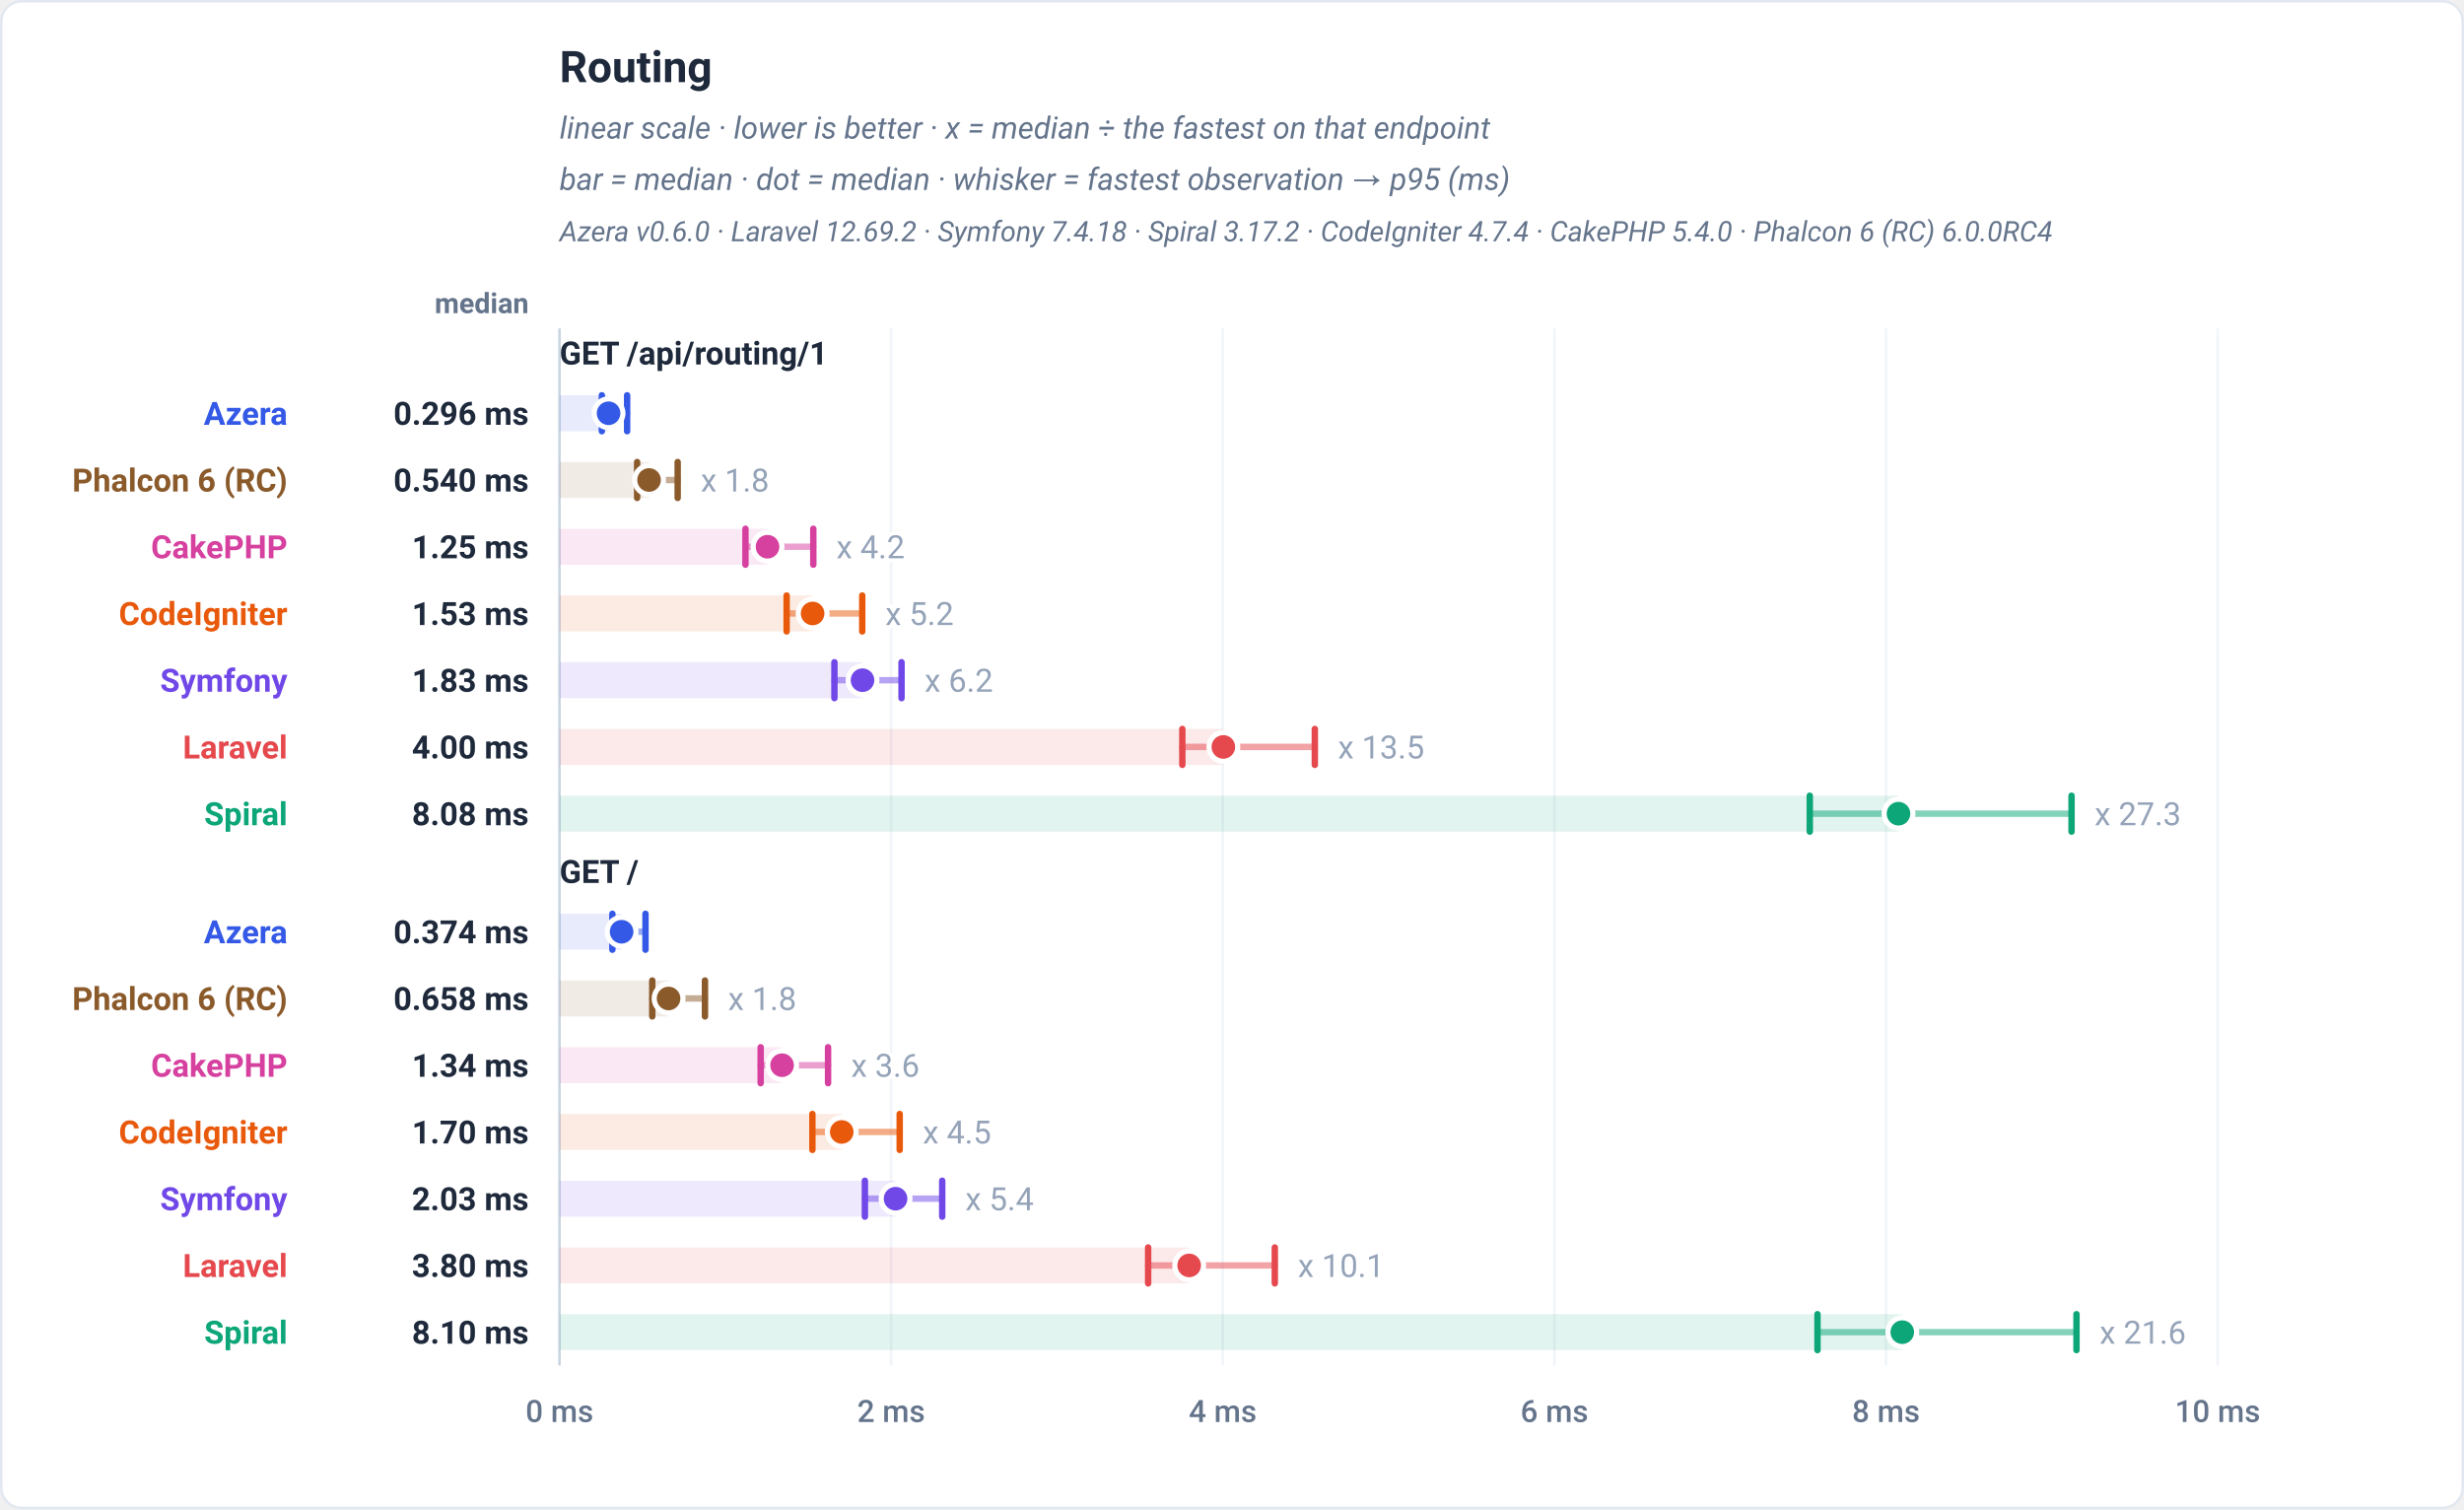
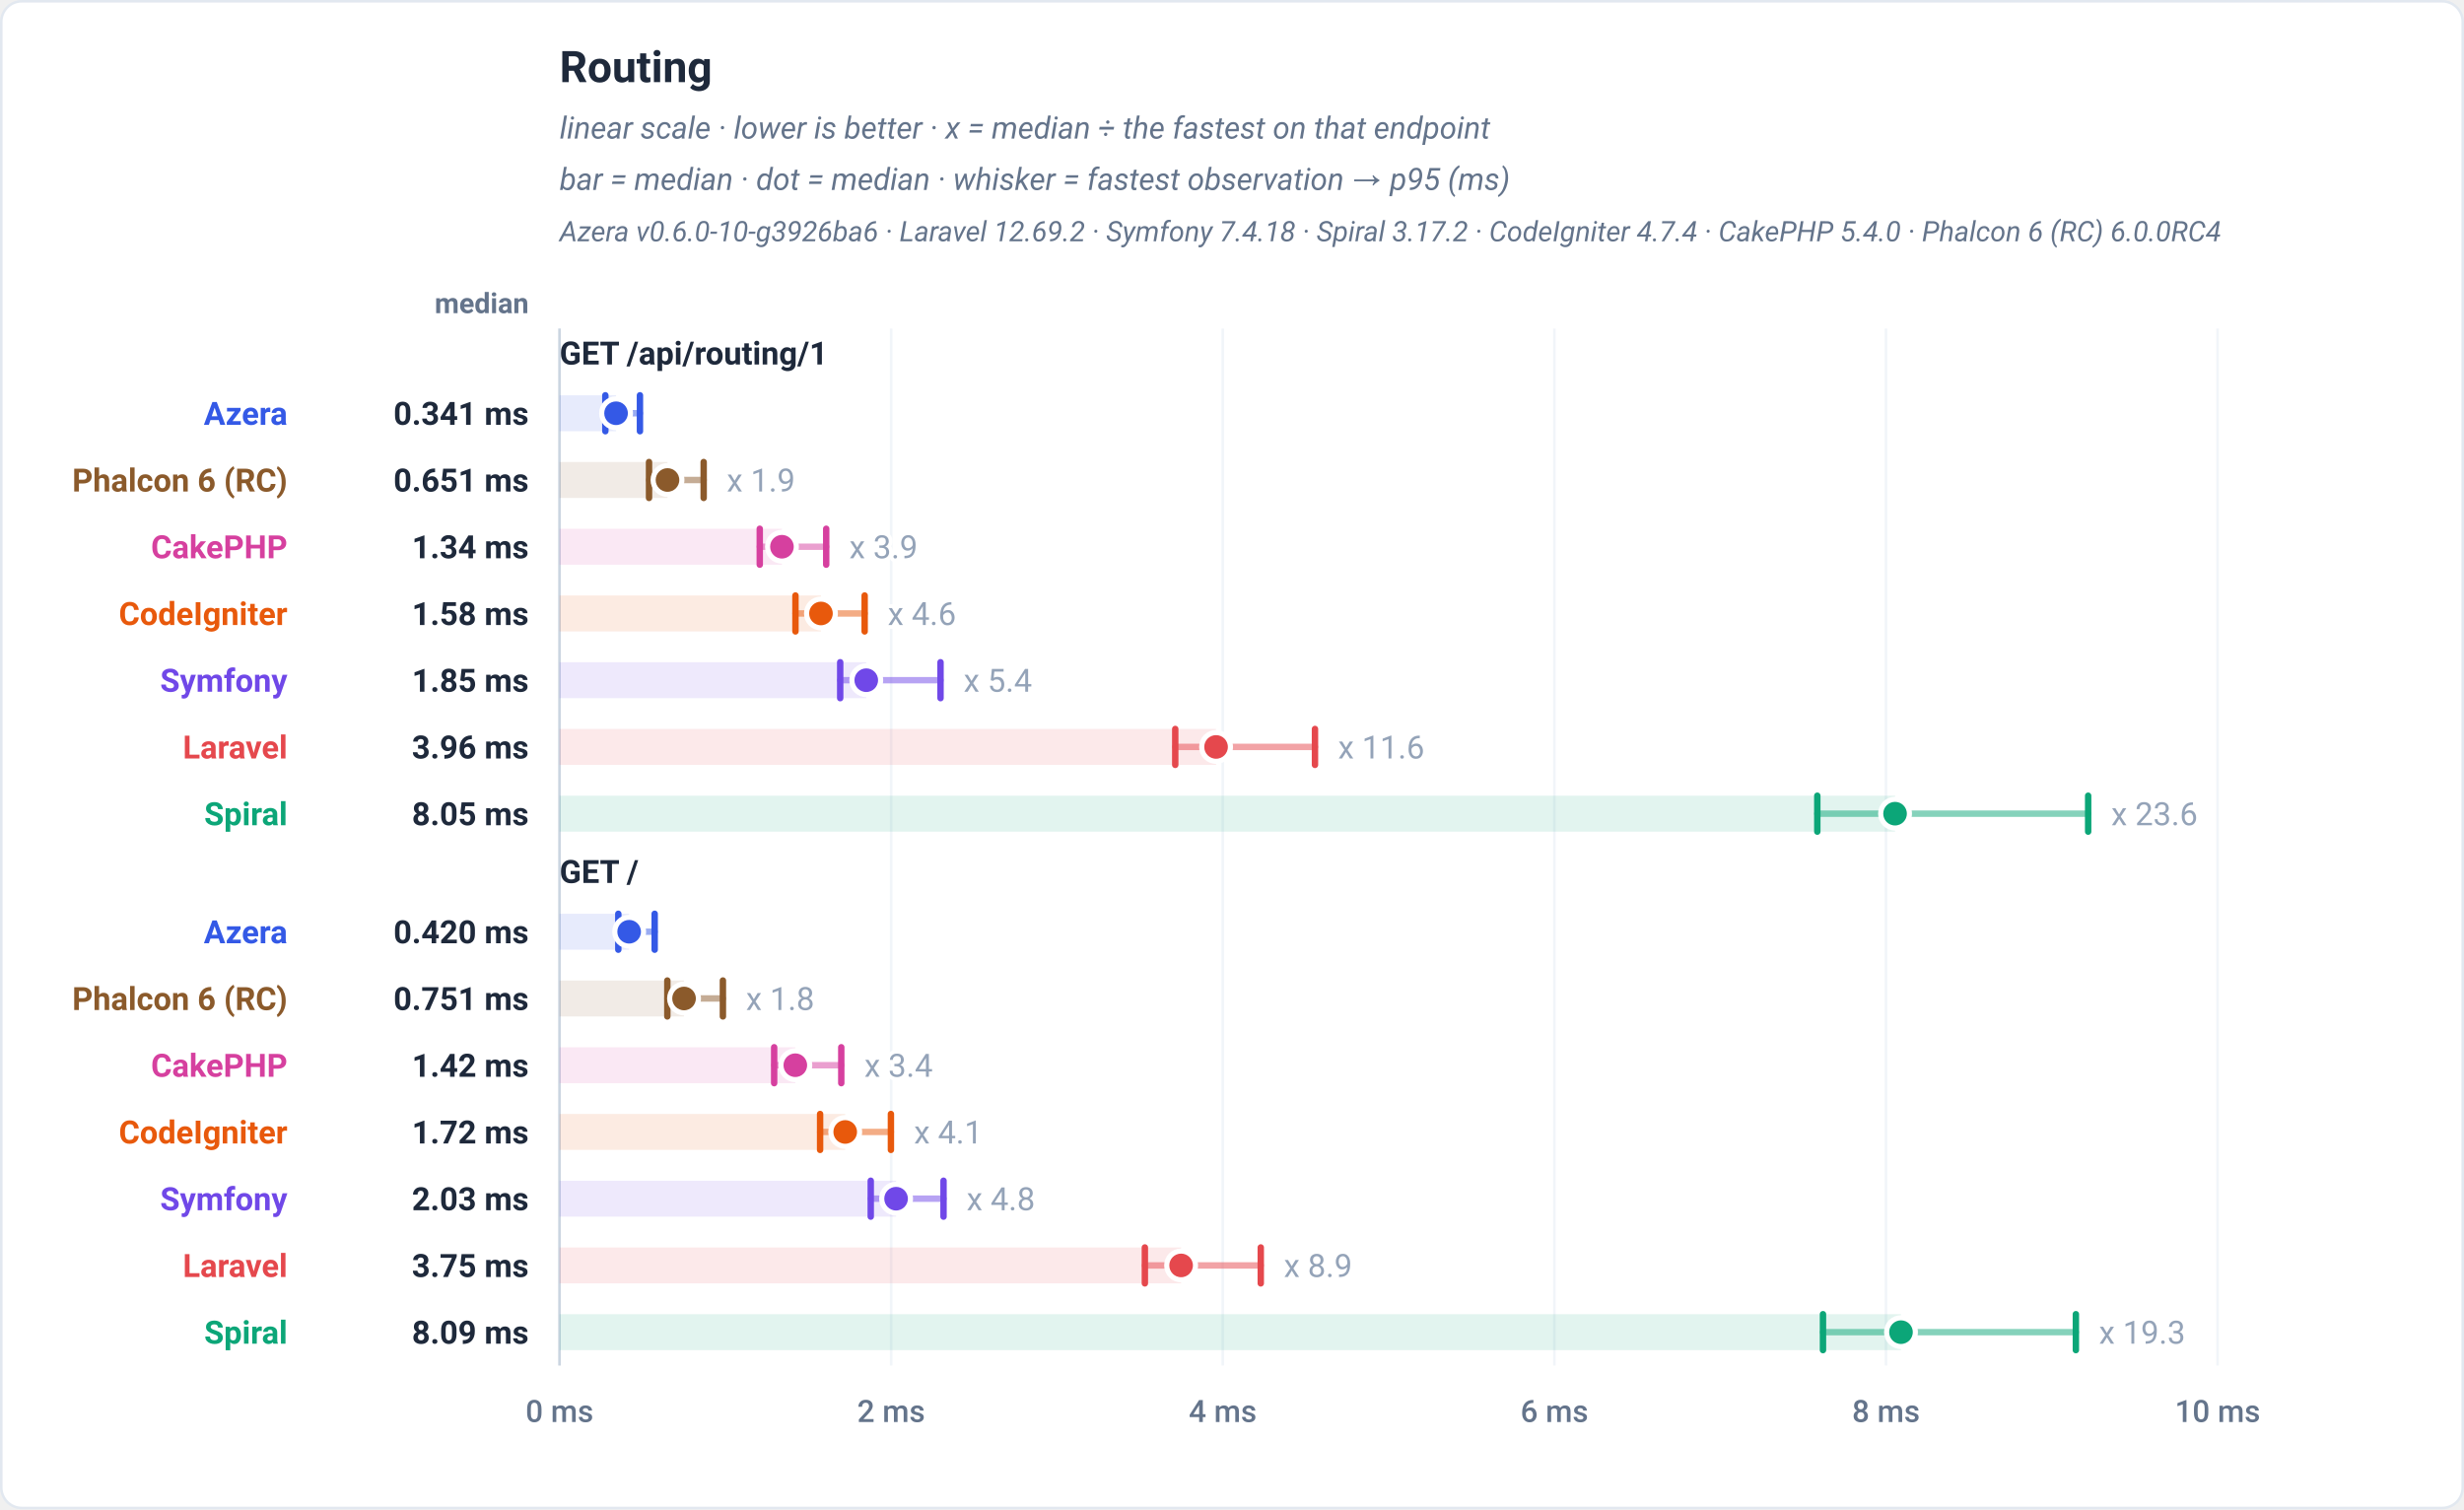
<svg xmlns="http://www.w3.org/2000/svg" viewBox="0 0 960 588" width="960" height="588" role="img" font-family="-apple-system,BlinkMacSystemFont,'Segoe UI',Roboto,Helvetica,Arial,sans-serif">
  <rect x="0.5" y="0.5" width="959" height="587" rx="8" fill="#ffffff" stroke="#e2e8f0" />
  <text x="218" y="32" font-family="-apple-system,BlinkMacSystemFont,'Segoe UI',Roboto,Helvetica,Arial,sans-serif" font-size="17" font-weight="700" fill="#1e293b" text-anchor="start">Routing</text>
  <text x="218" y="54" font-family="-apple-system,BlinkMacSystemFont,'Segoe UI',Roboto,Helvetica,Arial,sans-serif" font-size="12" font-weight="400" fill="#64748b" text-anchor="start" font-style="italic">linear scale · lower is better · x = median ÷ the fastest on that endpoint</text>
  <text x="218" y="74" font-family="-apple-system,BlinkMacSystemFont,'Segoe UI',Roboto,Helvetica,Arial,sans-serif" font-size="12" font-weight="400" fill="#64748b" text-anchor="start" font-style="italic">bar = median · dot = median · whisker = fastest observation → p95 (ms)</text>
-   <text x="218" y="94" font-family="-apple-system,BlinkMacSystemFont,'Segoe UI',Roboto,Helvetica,Arial,sans-serif" font-size="11" font-weight="400" fill="#64748b" text-anchor="start" font-style="italic">Azera v0.6.0 · Laravel 12.69.2 · Symfony 7.4.18 · Spiral 3.17.2 · CodeIgniter 4.7.4 · CakePHP 5.4.0 · Phalcon 6 (RC) 6.0.0RC4</text>
+   <text x="218" y="94" font-family="-apple-system,BlinkMacSystemFont,'Segoe UI',Roboto,Helvetica,Arial,sans-serif" font-size="11" font-weight="400" fill="#64748b" text-anchor="start" font-style="italic">Azera v0.6.0-10-g3926ba6 · Laravel 12.69.2 · Symfony 7.4.18 · Spiral 3.17.2 · CodeIgniter 4.7.4 · CakePHP 5.4.0 · Phalcon 6 (RC) 6.0.0RC4</text>
  <text x="206" y="122" font-family="-apple-system,BlinkMacSystemFont,'Segoe UI',Roboto,Helvetica,Arial,sans-serif" font-size="11" font-weight="600" fill="#64748b" text-anchor="end">median</text>
  <line x1="218" y1="128" x2="218" y2="532" stroke="#f1f5f9" stroke-width="1" />
  <text x="218" y="554" font-family="-apple-system,BlinkMacSystemFont,'Segoe UI',Roboto,Helvetica,Arial,sans-serif" font-size="12" font-weight="500" fill="#64748b" text-anchor="middle">0 ms</text>
  <line x1="347.2" y1="128" x2="347.2" y2="532" stroke="#f1f5f9" stroke-width="1" />
  <text x="347.2" y="554" font-family="-apple-system,BlinkMacSystemFont,'Segoe UI',Roboto,Helvetica,Arial,sans-serif" font-size="12" font-weight="500" fill="#64748b" text-anchor="middle">2 ms</text>
  <line x1="476.4" y1="128" x2="476.4" y2="532" stroke="#f1f5f9" stroke-width="1" />
  <text x="476.4" y="554" font-family="-apple-system,BlinkMacSystemFont,'Segoe UI',Roboto,Helvetica,Arial,sans-serif" font-size="12" font-weight="500" fill="#64748b" text-anchor="middle">4 ms</text>
  <line x1="605.6" y1="128" x2="605.6" y2="532" stroke="#f1f5f9" stroke-width="1" />
  <text x="605.6" y="554" font-family="-apple-system,BlinkMacSystemFont,'Segoe UI',Roboto,Helvetica,Arial,sans-serif" font-size="12" font-weight="500" fill="#64748b" text-anchor="middle">6 ms</text>
  <line x1="734.8" y1="128" x2="734.8" y2="532" stroke="#f1f5f9" stroke-width="1" />
  <text x="734.8" y="554" font-family="-apple-system,BlinkMacSystemFont,'Segoe UI',Roboto,Helvetica,Arial,sans-serif" font-size="12" font-weight="500" fill="#64748b" text-anchor="middle">8 ms</text>
  <line x1="864" y1="128" x2="864" y2="532" stroke="#f1f5f9" stroke-width="1" />
  <text x="864" y="554" font-family="-apple-system,BlinkMacSystemFont,'Segoe UI',Roboto,Helvetica,Arial,sans-serif" font-size="12" font-weight="500" fill="#64748b" text-anchor="middle">10 ms</text>
  <line x1="218" y1="128" x2="218" y2="532" stroke="#cbd5e1" stroke-width="1" />
  <text x="218" y="142" font-family="-apple-system,BlinkMacSystemFont,'Segoe UI',Roboto,Helvetica,Arial,sans-serif" font-size="12.5" font-weight="700" fill="#1e293b" text-anchor="start">GET /api/routing/1</text>
-   <rect x="218" y="154" width="19.1" height="14" fill="#3459e6" fill-opacity="0.12" />
-   <line x1="234.49" y1="161" x2="244.33" y2="161" stroke="#3459e6" stroke-width="2.5" stroke-linecap="round" opacity="0.5" />
-   <line x1="234.49" y1="154" x2="234.49" y2="168" stroke="#3459e6" stroke-width="2.5" stroke-linecap="round" />
-   <line x1="244.33" y1="154" x2="244.33" y2="168" stroke="#3459e6" stroke-width="2.5" stroke-linecap="round" />
-   <circle cx="237.1" cy="161" r="5.6" fill="#3459e6" stroke="#ffffff" stroke-width="2" />
+   <rect x="218" y="154" width="22.02" height="14" fill="#3459e6" fill-opacity="0.12" />
+   <line x1="235.85" y1="161" x2="249.33" y2="161" stroke="#3459e6" stroke-width="2.5" stroke-linecap="round" opacity="0.5" />
+   <line x1="235.85" y1="154" x2="235.85" y2="168" stroke="#3459e6" stroke-width="2.5" stroke-linecap="round" />
+   <line x1="249.33" y1="154" x2="249.33" y2="168" stroke="#3459e6" stroke-width="2.5" stroke-linecap="round" />
+   <circle cx="240.02" cy="161" r="5.6" fill="#3459e6" stroke="#ffffff" stroke-width="2" />
  <text x="112" y="165.5" font-family="-apple-system,BlinkMacSystemFont,'Segoe UI',Roboto,Helvetica,Arial,sans-serif" font-size="12.5" font-weight="700" fill="#3459e6" text-anchor="end">Azera</text>
-   <text x="206" y="165.5" font-family="-apple-system,BlinkMacSystemFont,'Segoe UI',Roboto,Helvetica,Arial,sans-serif" font-size="12.5" font-weight="700" fill="#1e293b" text-anchor="end">0.296 ms</text>
-   <rect x="218" y="180" width="34.88" height="14" fill="#8b5a2b" fill-opacity="0.12" />
-   <line x1="248.24" y1="187" x2="264.03" y2="187" stroke="#8b5a2b" stroke-width="2.5" stroke-linecap="round" opacity="0.5" />
-   <line x1="248.24" y1="180" x2="248.24" y2="194" stroke="#8b5a2b" stroke-width="2.5" stroke-linecap="round" />
-   <line x1="264.03" y1="180" x2="264.03" y2="194" stroke="#8b5a2b" stroke-width="2.5" stroke-linecap="round" />
-   <circle cx="252.88" cy="187" r="5.6" fill="#8b5a2b" stroke="#ffffff" stroke-width="2" />
-   <text x="273.03" y="191.5" font-family="-apple-system,BlinkMacSystemFont,'Segoe UI',Roboto,Helvetica,Arial,sans-serif" font-size="12.5" font-weight="400" fill="#94a3b8" text-anchor="start" stroke="#ffffff" stroke-width="3" paint-order="stroke" stroke-linejoin="round">x 1.8</text>
+   <text x="206" y="165.5" font-family="-apple-system,BlinkMacSystemFont,'Segoe UI',Roboto,Helvetica,Arial,sans-serif" font-size="12.5" font-weight="700" fill="#1e293b" text-anchor="end">0.341 ms</text>
+   <rect x="218" y="180" width="42.06" height="14" fill="#8b5a2b" fill-opacity="0.12" />
+   <line x1="252.87" y1="187" x2="274.16" y2="187" stroke="#8b5a2b" stroke-width="2.5" stroke-linecap="round" opacity="0.5" />
+   <line x1="252.87" y1="180" x2="252.87" y2="194" stroke="#8b5a2b" stroke-width="2.5" stroke-linecap="round" />
+   <line x1="274.16" y1="180" x2="274.16" y2="194" stroke="#8b5a2b" stroke-width="2.5" stroke-linecap="round" />
+   <circle cx="260.06" cy="187" r="5.6" fill="#8b5a2b" stroke="#ffffff" stroke-width="2" />
+   <text x="283.16" y="191.5" font-family="-apple-system,BlinkMacSystemFont,'Segoe UI',Roboto,Helvetica,Arial,sans-serif" font-size="12.5" font-weight="400" fill="#94a3b8" text-anchor="start" stroke="#ffffff" stroke-width="3" paint-order="stroke" stroke-linejoin="round">x 1.9</text>
  <text x="112" y="191.5" font-family="-apple-system,BlinkMacSystemFont,'Segoe UI',Roboto,Helvetica,Arial,sans-serif" font-size="12.5" font-weight="700" fill="#8b5a2b" text-anchor="end">Phalcon 6 (RC)</text>
-   <text x="206" y="191.5" font-family="-apple-system,BlinkMacSystemFont,'Segoe UI',Roboto,Helvetica,Arial,sans-serif" font-size="12.5" font-weight="700" fill="#1e293b" text-anchor="end">0.540 ms</text>
-   <rect x="218" y="206" width="81.03" height="14" fill="#d6409f" fill-opacity="0.12" />
-   <line x1="290.44" y1="213" x2="316.87" y2="213" stroke="#d6409f" stroke-width="2.5" stroke-linecap="round" opacity="0.5" />
-   <line x1="290.44" y1="206" x2="290.44" y2="220" stroke="#d6409f" stroke-width="2.5" stroke-linecap="round" />
-   <line x1="316.87" y1="206" x2="316.87" y2="220" stroke="#d6409f" stroke-width="2.5" stroke-linecap="round" />
-   <circle cx="299.03" cy="213" r="5.6" fill="#d6409f" stroke="#ffffff" stroke-width="2" />
-   <text x="325.87" y="217.5" font-family="-apple-system,BlinkMacSystemFont,'Segoe UI',Roboto,Helvetica,Arial,sans-serif" font-size="12.5" font-weight="400" fill="#94a3b8" text-anchor="start" stroke="#ffffff" stroke-width="3" paint-order="stroke" stroke-linejoin="round">x 4.2</text>
+   <text x="206" y="191.5" font-family="-apple-system,BlinkMacSystemFont,'Segoe UI',Roboto,Helvetica,Arial,sans-serif" font-size="12.5" font-weight="700" fill="#1e293b" text-anchor="end">0.651 ms</text>
+   <rect x="218" y="206" width="86.65" height="14" fill="#d6409f" fill-opacity="0.12" />
+   <line x1="296.01" y1="213" x2="321.9" y2="213" stroke="#d6409f" stroke-width="2.5" stroke-linecap="round" opacity="0.5" />
+   <line x1="296.01" y1="206" x2="296.01" y2="220" stroke="#d6409f" stroke-width="2.5" stroke-linecap="round" />
+   <line x1="321.9" y1="206" x2="321.9" y2="220" stroke="#d6409f" stroke-width="2.5" stroke-linecap="round" />
+   <circle cx="304.65" cy="213" r="5.6" fill="#d6409f" stroke="#ffffff" stroke-width="2" />
+   <text x="330.9" y="217.5" font-family="-apple-system,BlinkMacSystemFont,'Segoe UI',Roboto,Helvetica,Arial,sans-serif" font-size="12.5" font-weight="400" fill="#94a3b8" text-anchor="start" stroke="#ffffff" stroke-width="3" paint-order="stroke" stroke-linejoin="round">x 3.9</text>
  <text x="112" y="217.5" font-family="-apple-system,BlinkMacSystemFont,'Segoe UI',Roboto,Helvetica,Arial,sans-serif" font-size="12.5" font-weight="700" fill="#d6409f" text-anchor="end">CakePHP</text>
-   <text x="206" y="217.5" font-family="-apple-system,BlinkMacSystemFont,'Segoe UI',Roboto,Helvetica,Arial,sans-serif" font-size="12.5" font-weight="700" fill="#1e293b" text-anchor="end">1.25 ms</text>
-   <rect x="218" y="232" width="98.6" height="14" fill="#e8590c" fill-opacity="0.12" />
-   <line x1="306.48" y1="239" x2="335.94" y2="239" stroke="#e8590c" stroke-width="2.5" stroke-linecap="round" opacity="0.5" />
-   <line x1="306.48" y1="232" x2="306.48" y2="246" stroke="#e8590c" stroke-width="2.5" stroke-linecap="round" />
-   <line x1="335.94" y1="232" x2="335.94" y2="246" stroke="#e8590c" stroke-width="2.5" stroke-linecap="round" />
-   <circle cx="316.6" cy="239" r="5.6" fill="#e8590c" stroke="#ffffff" stroke-width="2" />
-   <text x="344.94" y="243.5" font-family="-apple-system,BlinkMacSystemFont,'Segoe UI',Roboto,Helvetica,Arial,sans-serif" font-size="12.5" font-weight="400" fill="#94a3b8" text-anchor="start" stroke="#ffffff" stroke-width="3" paint-order="stroke" stroke-linejoin="round">x 5.2</text>
+   <text x="206" y="217.5" font-family="-apple-system,BlinkMacSystemFont,'Segoe UI',Roboto,Helvetica,Arial,sans-serif" font-size="12.5" font-weight="700" fill="#1e293b" text-anchor="end">1.34 ms</text>
+   <rect x="218" y="232" width="101.85" height="14" fill="#e8590c" fill-opacity="0.12" />
+   <line x1="309.92" y1="239" x2="336.88" y2="239" stroke="#e8590c" stroke-width="2.5" stroke-linecap="round" opacity="0.5" />
+   <line x1="309.92" y1="232" x2="309.92" y2="246" stroke="#e8590c" stroke-width="2.5" stroke-linecap="round" />
+   <line x1="336.88" y1="232" x2="336.88" y2="246" stroke="#e8590c" stroke-width="2.5" stroke-linecap="round" />
+   <circle cx="319.85" cy="239" r="5.6" fill="#e8590c" stroke="#ffffff" stroke-width="2" />
+   <text x="345.88" y="243.5" font-family="-apple-system,BlinkMacSystemFont,'Segoe UI',Roboto,Helvetica,Arial,sans-serif" font-size="12.5" font-weight="400" fill="#94a3b8" text-anchor="start" stroke="#ffffff" stroke-width="3" paint-order="stroke" stroke-linejoin="round">x 4.6</text>
  <text x="112" y="243.5" font-family="-apple-system,BlinkMacSystemFont,'Segoe UI',Roboto,Helvetica,Arial,sans-serif" font-size="12.5" font-weight="700" fill="#e8590c" text-anchor="end">CodeIgniter</text>
-   <text x="206" y="243.5" font-family="-apple-system,BlinkMacSystemFont,'Segoe UI',Roboto,Helvetica,Arial,sans-serif" font-size="12.5" font-weight="700" fill="#1e293b" text-anchor="end">1.53 ms</text>
-   <rect x="218" y="258" width="118.04" height="14" fill="#7048e8" fill-opacity="0.12" />
-   <line x1="325.1" y1="265" x2="351.25" y2="265" stroke="#7048e8" stroke-width="2.5" stroke-linecap="round" opacity="0.5" />
-   <line x1="325.1" y1="258" x2="325.1" y2="272" stroke="#7048e8" stroke-width="2.5" stroke-linecap="round" />
-   <line x1="351.25" y1="258" x2="351.25" y2="272" stroke="#7048e8" stroke-width="2.5" stroke-linecap="round" />
-   <circle cx="336.04" cy="265" r="5.6" fill="#7048e8" stroke="#ffffff" stroke-width="2" />
-   <text x="360.25" y="269.5" font-family="-apple-system,BlinkMacSystemFont,'Segoe UI',Roboto,Helvetica,Arial,sans-serif" font-size="12.5" font-weight="400" fill="#94a3b8" text-anchor="start" stroke="#ffffff" stroke-width="3" paint-order="stroke" stroke-linejoin="round">x 6.2</text>
+   <text x="206" y="243.5" font-family="-apple-system,BlinkMacSystemFont,'Segoe UI',Roboto,Helvetica,Arial,sans-serif" font-size="12.5" font-weight="700" fill="#1e293b" text-anchor="end">1.58 ms</text>
+   <rect x="218" y="258" width="119.5" height="14" fill="#7048e8" fill-opacity="0.12" />
+   <line x1="327.35" y1="265" x2="366.44" y2="265" stroke="#7048e8" stroke-width="2.5" stroke-linecap="round" opacity="0.5" />
+   <line x1="327.35" y1="258" x2="327.35" y2="272" stroke="#7048e8" stroke-width="2.5" stroke-linecap="round" />
+   <line x1="366.44" y1="258" x2="366.44" y2="272" stroke="#7048e8" stroke-width="2.5" stroke-linecap="round" />
+   <circle cx="337.5" cy="265" r="5.6" fill="#7048e8" stroke="#ffffff" stroke-width="2" />
+   <text x="375.44" y="269.5" font-family="-apple-system,BlinkMacSystemFont,'Segoe UI',Roboto,Helvetica,Arial,sans-serif" font-size="12.5" font-weight="400" fill="#94a3b8" text-anchor="start" stroke="#ffffff" stroke-width="3" paint-order="stroke" stroke-linejoin="round">x 5.4</text>
  <text x="112" y="269.5" font-family="-apple-system,BlinkMacSystemFont,'Segoe UI',Roboto,Helvetica,Arial,sans-serif" font-size="12.5" font-weight="700" fill="#7048e8" text-anchor="end">Symfony</text>
-   <text x="206" y="269.5" font-family="-apple-system,BlinkMacSystemFont,'Segoe UI',Roboto,Helvetica,Arial,sans-serif" font-size="12.5" font-weight="700" fill="#1e293b" text-anchor="end">1.83 ms</text>
-   <rect x="218" y="284" width="258.63" height="14" fill="#e5484d" fill-opacity="0.12" />
-   <line x1="460.65" y1="291" x2="512.27" y2="291" stroke="#e5484d" stroke-width="2.5" stroke-linecap="round" opacity="0.5" />
-   <line x1="460.65" y1="284" x2="460.65" y2="298" stroke="#e5484d" stroke-width="2.5" stroke-linecap="round" />
-   <line x1="512.27" y1="284" x2="512.27" y2="298" stroke="#e5484d" stroke-width="2.5" stroke-linecap="round" />
-   <circle cx="476.63" cy="291" r="5.6" fill="#e5484d" stroke="#ffffff" stroke-width="2" />
-   <text x="521.27" y="295.5" font-family="-apple-system,BlinkMacSystemFont,'Segoe UI',Roboto,Helvetica,Arial,sans-serif" font-size="12.5" font-weight="400" fill="#94a3b8" text-anchor="start" stroke="#ffffff" stroke-width="3" paint-order="stroke" stroke-linejoin="round">x 13.5</text>
+   <text x="206" y="269.5" font-family="-apple-system,BlinkMacSystemFont,'Segoe UI',Roboto,Helvetica,Arial,sans-serif" font-size="12.5" font-weight="700" fill="#1e293b" text-anchor="end">1.85 ms</text>
+   <rect x="218" y="284" width="255.79" height="14" fill="#e5484d" fill-opacity="0.12" />
+   <line x1="457.89" y1="291" x2="512.33" y2="291" stroke="#e5484d" stroke-width="2.5" stroke-linecap="round" opacity="0.5" />
+   <line x1="457.89" y1="284" x2="457.89" y2="298" stroke="#e5484d" stroke-width="2.5" stroke-linecap="round" />
+   <line x1="512.33" y1="284" x2="512.33" y2="298" stroke="#e5484d" stroke-width="2.5" stroke-linecap="round" />
+   <circle cx="473.79" cy="291" r="5.6" fill="#e5484d" stroke="#ffffff" stroke-width="2" />
+   <text x="521.33" y="295.5" font-family="-apple-system,BlinkMacSystemFont,'Segoe UI',Roboto,Helvetica,Arial,sans-serif" font-size="12.5" font-weight="400" fill="#94a3b8" text-anchor="start" stroke="#ffffff" stroke-width="3" paint-order="stroke" stroke-linejoin="round">x 11.6</text>
  <text x="112" y="295.5" font-family="-apple-system,BlinkMacSystemFont,'Segoe UI',Roboto,Helvetica,Arial,sans-serif" font-size="12.5" font-weight="700" fill="#e5484d" text-anchor="end">Laravel</text>
-   <text x="206" y="295.5" font-family="-apple-system,BlinkMacSystemFont,'Segoe UI',Roboto,Helvetica,Arial,sans-serif" font-size="12.5" font-weight="700" fill="#1e293b" text-anchor="end">4.00 ms</text>
-   <rect x="218" y="310" width="521.67" height="14" fill="#0ca678" fill-opacity="0.12" />
-   <line x1="705.11" y1="317" x2="807.1" y2="317" stroke="#0ca678" stroke-width="2.5" stroke-linecap="round" opacity="0.5" />
-   <line x1="705.11" y1="310" x2="705.11" y2="324" stroke="#0ca678" stroke-width="2.5" stroke-linecap="round" />
-   <line x1="807.1" y1="310" x2="807.1" y2="324" stroke="#0ca678" stroke-width="2.5" stroke-linecap="round" />
-   <circle cx="739.67" cy="317" r="5.6" fill="#0ca678" stroke="#ffffff" stroke-width="2" />
-   <text x="816.1" y="321.5" font-family="-apple-system,BlinkMacSystemFont,'Segoe UI',Roboto,Helvetica,Arial,sans-serif" font-size="12.5" font-weight="400" fill="#94a3b8" text-anchor="start" stroke="#ffffff" stroke-width="3" paint-order="stroke" stroke-linejoin="round">x 27.3</text>
+   <text x="206" y="295.5" font-family="-apple-system,BlinkMacSystemFont,'Segoe UI',Roboto,Helvetica,Arial,sans-serif" font-size="12.5" font-weight="700" fill="#1e293b" text-anchor="end">3.96 ms</text>
+   <rect x="218" y="310" width="520.33" height="14" fill="#0ca678" fill-opacity="0.12" />
+   <line x1="708.04" y1="317" x2="813.57" y2="317" stroke="#0ca678" stroke-width="2.5" stroke-linecap="round" opacity="0.5" />
+   <line x1="708.04" y1="310" x2="708.04" y2="324" stroke="#0ca678" stroke-width="2.5" stroke-linecap="round" />
+   <line x1="813.57" y1="310" x2="813.57" y2="324" stroke="#0ca678" stroke-width="2.5" stroke-linecap="round" />
+   <circle cx="738.33" cy="317" r="5.6" fill="#0ca678" stroke="#ffffff" stroke-width="2" />
+   <text x="822.57" y="321.5" font-family="-apple-system,BlinkMacSystemFont,'Segoe UI',Roboto,Helvetica,Arial,sans-serif" font-size="12.5" font-weight="400" fill="#94a3b8" text-anchor="start" stroke="#ffffff" stroke-width="3" paint-order="stroke" stroke-linejoin="round">x 23.6</text>
  <text x="112" y="321.5" font-family="-apple-system,BlinkMacSystemFont,'Segoe UI',Roboto,Helvetica,Arial,sans-serif" font-size="12.5" font-weight="700" fill="#0ca678" text-anchor="end">Spiral</text>
-   <text x="206" y="321.5" font-family="-apple-system,BlinkMacSystemFont,'Segoe UI',Roboto,Helvetica,Arial,sans-serif" font-size="12.5" font-weight="700" fill="#1e293b" text-anchor="end">8.08 ms</text>
+   <text x="206" y="321.5" font-family="-apple-system,BlinkMacSystemFont,'Segoe UI',Roboto,Helvetica,Arial,sans-serif" font-size="12.5" font-weight="700" fill="#1e293b" text-anchor="end">8.05 ms</text>
  <text x="218" y="344" font-family="-apple-system,BlinkMacSystemFont,'Segoe UI',Roboto,Helvetica,Arial,sans-serif" font-size="12.5" font-weight="700" fill="#1e293b" text-anchor="start">GET /</text>
-   <rect x="218" y="356" width="24.18" height="14" fill="#3459e6" fill-opacity="0.12" />
-   <line x1="238.59" y1="363" x2="251.49" y2="363" stroke="#3459e6" stroke-width="2.5" stroke-linecap="round" opacity="0.5" />
-   <line x1="238.59" y1="356" x2="238.59" y2="370" stroke="#3459e6" stroke-width="2.5" stroke-linecap="round" />
-   <line x1="251.49" y1="356" x2="251.49" y2="370" stroke="#3459e6" stroke-width="2.5" stroke-linecap="round" />
-   <circle cx="242.18" cy="363" r="5.6" fill="#3459e6" stroke="#ffffff" stroke-width="2" />
+   <rect x="218" y="356" width="27.12" height="14" fill="#3459e6" fill-opacity="0.12" />
+   <line x1="240.9" y1="363" x2="255.07" y2="363" stroke="#3459e6" stroke-width="2.5" stroke-linecap="round" opacity="0.5" />
+   <line x1="240.9" y1="356" x2="240.9" y2="370" stroke="#3459e6" stroke-width="2.5" stroke-linecap="round" />
+   <line x1="255.07" y1="356" x2="255.07" y2="370" stroke="#3459e6" stroke-width="2.5" stroke-linecap="round" />
+   <circle cx="245.12" cy="363" r="5.6" fill="#3459e6" stroke="#ffffff" stroke-width="2" />
  <text x="112" y="367.5" font-family="-apple-system,BlinkMacSystemFont,'Segoe UI',Roboto,Helvetica,Arial,sans-serif" font-size="12.5" font-weight="700" fill="#3459e6" text-anchor="end">Azera</text>
-   <text x="206" y="367.5" font-family="-apple-system,BlinkMacSystemFont,'Segoe UI',Roboto,Helvetica,Arial,sans-serif" font-size="12.5" font-weight="700" fill="#1e293b" text-anchor="end">0.374 ms</text>
-   <rect x="218" y="382" width="42.48" height="14" fill="#8b5a2b" fill-opacity="0.12" />
-   <line x1="254.13" y1="389" x2="274.66" y2="389" stroke="#8b5a2b" stroke-width="2.5" stroke-linecap="round" opacity="0.5" />
-   <line x1="254.13" y1="382" x2="254.13" y2="396" stroke="#8b5a2b" stroke-width="2.5" stroke-linecap="round" />
-   <line x1="274.66" y1="382" x2="274.66" y2="396" stroke="#8b5a2b" stroke-width="2.5" stroke-linecap="round" />
-   <circle cx="260.48" cy="389" r="5.6" fill="#8b5a2b" stroke="#ffffff" stroke-width="2" />
-   <text x="283.66" y="393.5" font-family="-apple-system,BlinkMacSystemFont,'Segoe UI',Roboto,Helvetica,Arial,sans-serif" font-size="12.5" font-weight="400" fill="#94a3b8" text-anchor="start" stroke="#ffffff" stroke-width="3" paint-order="stroke" stroke-linejoin="round">x 1.8</text>
+   <text x="206" y="367.5" font-family="-apple-system,BlinkMacSystemFont,'Segoe UI',Roboto,Helvetica,Arial,sans-serif" font-size="12.5" font-weight="700" fill="#1e293b" text-anchor="end">0.420 ms</text>
+   <rect x="218" y="382" width="48.51" height="14" fill="#8b5a2b" fill-opacity="0.12" />
+   <line x1="260" y1="389" x2="281.65" y2="389" stroke="#8b5a2b" stroke-width="2.5" stroke-linecap="round" opacity="0.5" />
+   <line x1="260" y1="382" x2="260" y2="396" stroke="#8b5a2b" stroke-width="2.5" stroke-linecap="round" />
+   <line x1="281.65" y1="382" x2="281.65" y2="396" stroke="#8b5a2b" stroke-width="2.5" stroke-linecap="round" />
+   <circle cx="266.51" cy="389" r="5.6" fill="#8b5a2b" stroke="#ffffff" stroke-width="2" />
+   <text x="290.65" y="393.5" font-family="-apple-system,BlinkMacSystemFont,'Segoe UI',Roboto,Helvetica,Arial,sans-serif" font-size="12.5" font-weight="400" fill="#94a3b8" text-anchor="start" stroke="#ffffff" stroke-width="3" paint-order="stroke" stroke-linejoin="round">x 1.8</text>
  <text x="112" y="393.5" font-family="-apple-system,BlinkMacSystemFont,'Segoe UI',Roboto,Helvetica,Arial,sans-serif" font-size="12.5" font-weight="700" fill="#8b5a2b" text-anchor="end">Phalcon 6 (RC)</text>
-   <text x="206" y="393.5" font-family="-apple-system,BlinkMacSystemFont,'Segoe UI',Roboto,Helvetica,Arial,sans-serif" font-size="12.5" font-weight="700" fill="#1e293b" text-anchor="end">0.658 ms</text>
-   <rect x="218" y="408" width="86.7" height="14" fill="#d6409f" fill-opacity="0.12" />
-   <line x1="296.36" y1="415" x2="322.62" y2="415" stroke="#d6409f" stroke-width="2.5" stroke-linecap="round" opacity="0.5" />
-   <line x1="296.36" y1="408" x2="296.36" y2="422" stroke="#d6409f" stroke-width="2.5" stroke-linecap="round" />
-   <line x1="322.62" y1="408" x2="322.62" y2="422" stroke="#d6409f" stroke-width="2.5" stroke-linecap="round" />
-   <circle cx="304.7" cy="415" r="5.6" fill="#d6409f" stroke="#ffffff" stroke-width="2" />
-   <text x="331.62" y="419.5" font-family="-apple-system,BlinkMacSystemFont,'Segoe UI',Roboto,Helvetica,Arial,sans-serif" font-size="12.5" font-weight="400" fill="#94a3b8" text-anchor="start" stroke="#ffffff" stroke-width="3" paint-order="stroke" stroke-linejoin="round">x 3.6</text>
+   <text x="206" y="393.5" font-family="-apple-system,BlinkMacSystemFont,'Segoe UI',Roboto,Helvetica,Arial,sans-serif" font-size="12.5" font-weight="700" fill="#1e293b" text-anchor="end">0.751 ms</text>
+   <rect x="218" y="408" width="91.86" height="14" fill="#d6409f" fill-opacity="0.12" />
+   <line x1="301.62" y1="415" x2="327.77" y2="415" stroke="#d6409f" stroke-width="2.5" stroke-linecap="round" opacity="0.5" />
+   <line x1="301.62" y1="408" x2="301.62" y2="422" stroke="#d6409f" stroke-width="2.5" stroke-linecap="round" />
+   <line x1="327.77" y1="408" x2="327.77" y2="422" stroke="#d6409f" stroke-width="2.5" stroke-linecap="round" />
+   <circle cx="309.86" cy="415" r="5.6" fill="#d6409f" stroke="#ffffff" stroke-width="2" />
+   <text x="336.77" y="419.5" font-family="-apple-system,BlinkMacSystemFont,'Segoe UI',Roboto,Helvetica,Arial,sans-serif" font-size="12.5" font-weight="400" fill="#94a3b8" text-anchor="start" stroke="#ffffff" stroke-width="3" paint-order="stroke" stroke-linejoin="round">x 3.4</text>
  <text x="112" y="419.5" font-family="-apple-system,BlinkMacSystemFont,'Segoe UI',Roboto,Helvetica,Arial,sans-serif" font-size="12.5" font-weight="700" fill="#d6409f" text-anchor="end">CakePHP</text>
-   <text x="206" y="419.5" font-family="-apple-system,BlinkMacSystemFont,'Segoe UI',Roboto,Helvetica,Arial,sans-serif" font-size="12.5" font-weight="700" fill="#1e293b" text-anchor="end">1.34 ms</text>
-   <rect x="218" y="434" width="109.95" height="14" fill="#e8590c" fill-opacity="0.12" />
-   <line x1="316.52" y1="441" x2="350.53" y2="441" stroke="#e8590c" stroke-width="2.5" stroke-linecap="round" opacity="0.5" />
-   <line x1="316.52" y1="434" x2="316.52" y2="448" stroke="#e8590c" stroke-width="2.5" stroke-linecap="round" />
-   <line x1="350.53" y1="434" x2="350.53" y2="448" stroke="#e8590c" stroke-width="2.5" stroke-linecap="round" />
-   <circle cx="327.95" cy="441" r="5.6" fill="#e8590c" stroke="#ffffff" stroke-width="2" />
-   <text x="359.53" y="445.5" font-family="-apple-system,BlinkMacSystemFont,'Segoe UI',Roboto,Helvetica,Arial,sans-serif" font-size="12.5" font-weight="400" fill="#94a3b8" text-anchor="start" stroke="#ffffff" stroke-width="3" paint-order="stroke" stroke-linejoin="round">x 4.5</text>
+   <text x="206" y="419.5" font-family="-apple-system,BlinkMacSystemFont,'Segoe UI',Roboto,Helvetica,Arial,sans-serif" font-size="12.5" font-weight="700" fill="#1e293b" text-anchor="end">1.42 ms</text>
+   <rect x="218" y="434" width="111.3" height="14" fill="#e8590c" fill-opacity="0.12" />
+   <line x1="319.52" y1="441" x2="347.11" y2="441" stroke="#e8590c" stroke-width="2.5" stroke-linecap="round" opacity="0.5" />
+   <line x1="319.52" y1="434" x2="319.52" y2="448" stroke="#e8590c" stroke-width="2.5" stroke-linecap="round" />
+   <line x1="347.11" y1="434" x2="347.11" y2="448" stroke="#e8590c" stroke-width="2.5" stroke-linecap="round" />
+   <circle cx="329.3" cy="441" r="5.6" fill="#e8590c" stroke="#ffffff" stroke-width="2" />
+   <text x="356.11" y="445.5" font-family="-apple-system,BlinkMacSystemFont,'Segoe UI',Roboto,Helvetica,Arial,sans-serif" font-size="12.5" font-weight="400" fill="#94a3b8" text-anchor="start" stroke="#ffffff" stroke-width="3" paint-order="stroke" stroke-linejoin="round">x 4.1</text>
  <text x="112" y="445.5" font-family="-apple-system,BlinkMacSystemFont,'Segoe UI',Roboto,Helvetica,Arial,sans-serif" font-size="12.5" font-weight="700" fill="#e8590c" text-anchor="end">CodeIgniter</text>
-   <text x="206" y="445.5" font-family="-apple-system,BlinkMacSystemFont,'Segoe UI',Roboto,Helvetica,Arial,sans-serif" font-size="12.5" font-weight="700" fill="#1e293b" text-anchor="end">1.70 ms</text>
-   <rect x="218" y="460" width="130.92" height="14" fill="#7048e8" fill-opacity="0.12" />
-   <line x1="336.97" y1="467" x2="367.1" y2="467" stroke="#7048e8" stroke-width="2.5" stroke-linecap="round" opacity="0.5" />
-   <line x1="336.97" y1="460" x2="336.97" y2="474" stroke="#7048e8" stroke-width="2.5" stroke-linecap="round" />
-   <line x1="367.1" y1="460" x2="367.1" y2="474" stroke="#7048e8" stroke-width="2.5" stroke-linecap="round" />
-   <circle cx="348.92" cy="467" r="5.6" fill="#7048e8" stroke="#ffffff" stroke-width="2" />
-   <text x="376.1" y="471.5" font-family="-apple-system,BlinkMacSystemFont,'Segoe UI',Roboto,Helvetica,Arial,sans-serif" font-size="12.5" font-weight="400" fill="#94a3b8" text-anchor="start" stroke="#ffffff" stroke-width="3" paint-order="stroke" stroke-linejoin="round">x 5.4</text>
+   <text x="206" y="445.5" font-family="-apple-system,BlinkMacSystemFont,'Segoe UI',Roboto,Helvetica,Arial,sans-serif" font-size="12.5" font-weight="700" fill="#1e293b" text-anchor="end">1.72 ms</text>
+   <rect x="218" y="460" width="131.12" height="14" fill="#7048e8" fill-opacity="0.12" />
+   <line x1="339.25" y1="467" x2="367.61" y2="467" stroke="#7048e8" stroke-width="2.5" stroke-linecap="round" opacity="0.5" />
+   <line x1="339.25" y1="460" x2="339.25" y2="474" stroke="#7048e8" stroke-width="2.5" stroke-linecap="round" />
+   <line x1="367.61" y1="460" x2="367.61" y2="474" stroke="#7048e8" stroke-width="2.5" stroke-linecap="round" />
+   <circle cx="349.12" cy="467" r="5.6" fill="#7048e8" stroke="#ffffff" stroke-width="2" />
+   <text x="376.61" y="471.5" font-family="-apple-system,BlinkMacSystemFont,'Segoe UI',Roboto,Helvetica,Arial,sans-serif" font-size="12.5" font-weight="400" fill="#94a3b8" text-anchor="start" stroke="#ffffff" stroke-width="3" paint-order="stroke" stroke-linejoin="round">x 4.8</text>
  <text x="112" y="471.5" font-family="-apple-system,BlinkMacSystemFont,'Segoe UI',Roboto,Helvetica,Arial,sans-serif" font-size="12.5" font-weight="700" fill="#7048e8" text-anchor="end">Symfony</text>
  <text x="206" y="471.5" font-family="-apple-system,BlinkMacSystemFont,'Segoe UI',Roboto,Helvetica,Arial,sans-serif" font-size="12.5" font-weight="700" fill="#1e293b" text-anchor="end">2.03 ms</text>
-   <rect x="218" y="486" width="245.31" height="14" fill="#e5484d" fill-opacity="0.12" />
-   <line x1="447.33" y1="493" x2="496.68" y2="493" stroke="#e5484d" stroke-width="2.5" stroke-linecap="round" opacity="0.5" />
-   <line x1="447.33" y1="486" x2="447.33" y2="500" stroke="#e5484d" stroke-width="2.5" stroke-linecap="round" />
-   <line x1="496.68" y1="486" x2="496.68" y2="500" stroke="#e5484d" stroke-width="2.5" stroke-linecap="round" />
-   <circle cx="463.31" cy="493" r="5.6" fill="#e5484d" stroke="#ffffff" stroke-width="2" />
-   <text x="505.68" y="497.5" font-family="-apple-system,BlinkMacSystemFont,'Segoe UI',Roboto,Helvetica,Arial,sans-serif" font-size="12.5" font-weight="400" fill="#94a3b8" text-anchor="start" stroke="#ffffff" stroke-width="3" paint-order="stroke" stroke-linejoin="round">x 10.1</text>
+   <rect x="218" y="486" width="242.17" height="14" fill="#e5484d" fill-opacity="0.12" />
+   <line x1="446.05" y1="493" x2="491.21" y2="493" stroke="#e5484d" stroke-width="2.5" stroke-linecap="round" opacity="0.5" />
+   <line x1="446.05" y1="486" x2="446.05" y2="500" stroke="#e5484d" stroke-width="2.5" stroke-linecap="round" />
+   <line x1="491.21" y1="486" x2="491.21" y2="500" stroke="#e5484d" stroke-width="2.5" stroke-linecap="round" />
+   <circle cx="460.17" cy="493" r="5.6" fill="#e5484d" stroke="#ffffff" stroke-width="2" />
+   <text x="500.21" y="497.5" font-family="-apple-system,BlinkMacSystemFont,'Segoe UI',Roboto,Helvetica,Arial,sans-serif" font-size="12.5" font-weight="400" fill="#94a3b8" text-anchor="start" stroke="#ffffff" stroke-width="3" paint-order="stroke" stroke-linejoin="round">x 8.9</text>
  <text x="112" y="497.5" font-family="-apple-system,BlinkMacSystemFont,'Segoe UI',Roboto,Helvetica,Arial,sans-serif" font-size="12.5" font-weight="700" fill="#e5484d" text-anchor="end">Laravel</text>
-   <text x="206" y="497.5" font-family="-apple-system,BlinkMacSystemFont,'Segoe UI',Roboto,Helvetica,Arial,sans-serif" font-size="12.5" font-weight="700" fill="#1e293b" text-anchor="end">3.80 ms</text>
-   <rect x="218" y="512" width="523.14" height="14" fill="#0ca678" fill-opacity="0.12" />
-   <line x1="708.11" y1="519" x2="809.02" y2="519" stroke="#0ca678" stroke-width="2.5" stroke-linecap="round" opacity="0.5" />
-   <line x1="708.11" y1="512" x2="708.11" y2="526" stroke="#0ca678" stroke-width="2.5" stroke-linecap="round" />
-   <line x1="809.02" y1="512" x2="809.02" y2="526" stroke="#0ca678" stroke-width="2.5" stroke-linecap="round" />
-   <circle cx="741.14" cy="519" r="5.6" fill="#0ca678" stroke="#ffffff" stroke-width="2" />
-   <text x="818.02" y="523.5" font-family="-apple-system,BlinkMacSystemFont,'Segoe UI',Roboto,Helvetica,Arial,sans-serif" font-size="12.5" font-weight="400" fill="#94a3b8" text-anchor="start" stroke="#ffffff" stroke-width="3" paint-order="stroke" stroke-linejoin="round">x 21.6</text>
+   <text x="206" y="497.5" font-family="-apple-system,BlinkMacSystemFont,'Segoe UI',Roboto,Helvetica,Arial,sans-serif" font-size="12.5" font-weight="700" fill="#1e293b" text-anchor="end">3.75 ms</text>
+   <rect x="218" y="512" width="522.64" height="14" fill="#0ca678" fill-opacity="0.12" />
+   <line x1="710.25" y1="519" x2="808.78" y2="519" stroke="#0ca678" stroke-width="2.5" stroke-linecap="round" opacity="0.5" />
+   <line x1="710.25" y1="512" x2="710.25" y2="526" stroke="#0ca678" stroke-width="2.5" stroke-linecap="round" />
+   <line x1="808.78" y1="512" x2="808.78" y2="526" stroke="#0ca678" stroke-width="2.5" stroke-linecap="round" />
+   <circle cx="740.64" cy="519" r="5.6" fill="#0ca678" stroke="#ffffff" stroke-width="2" />
+   <text x="817.78" y="523.5" font-family="-apple-system,BlinkMacSystemFont,'Segoe UI',Roboto,Helvetica,Arial,sans-serif" font-size="12.5" font-weight="400" fill="#94a3b8" text-anchor="start" stroke="#ffffff" stroke-width="3" paint-order="stroke" stroke-linejoin="round">x 19.3</text>
  <text x="112" y="523.5" font-family="-apple-system,BlinkMacSystemFont,'Segoe UI',Roboto,Helvetica,Arial,sans-serif" font-size="12.5" font-weight="700" fill="#0ca678" text-anchor="end">Spiral</text>
-   <text x="206" y="523.5" font-family="-apple-system,BlinkMacSystemFont,'Segoe UI',Roboto,Helvetica,Arial,sans-serif" font-size="12.5" font-weight="700" fill="#1e293b" text-anchor="end">8.10 ms</text>
+   <text x="206" y="523.5" font-family="-apple-system,BlinkMacSystemFont,'Segoe UI',Roboto,Helvetica,Arial,sans-serif" font-size="12.5" font-weight="700" fill="#1e293b" text-anchor="end">8.09 ms</text>
</svg>
